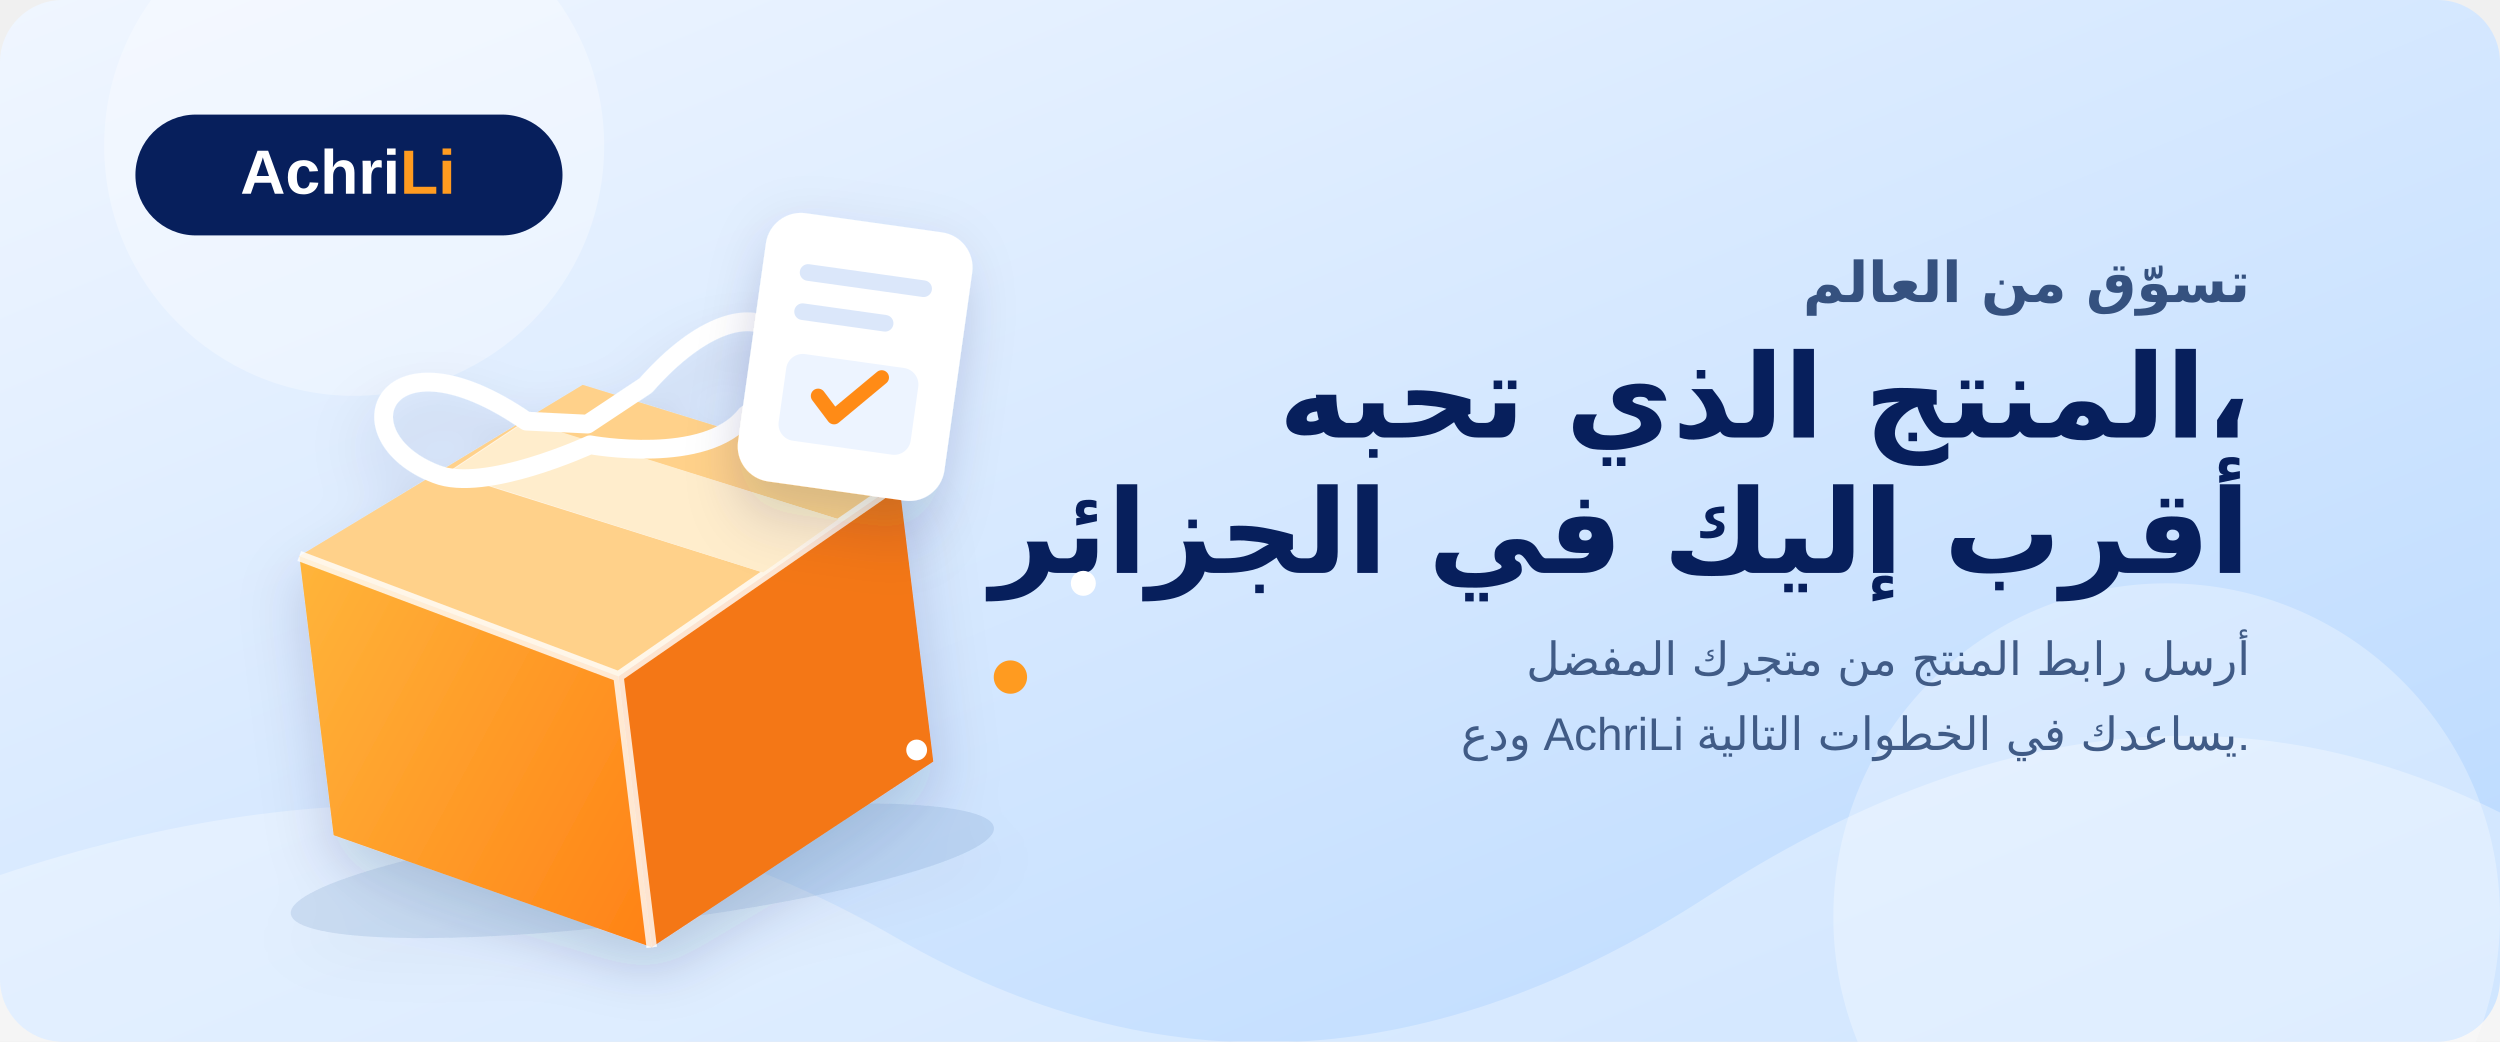
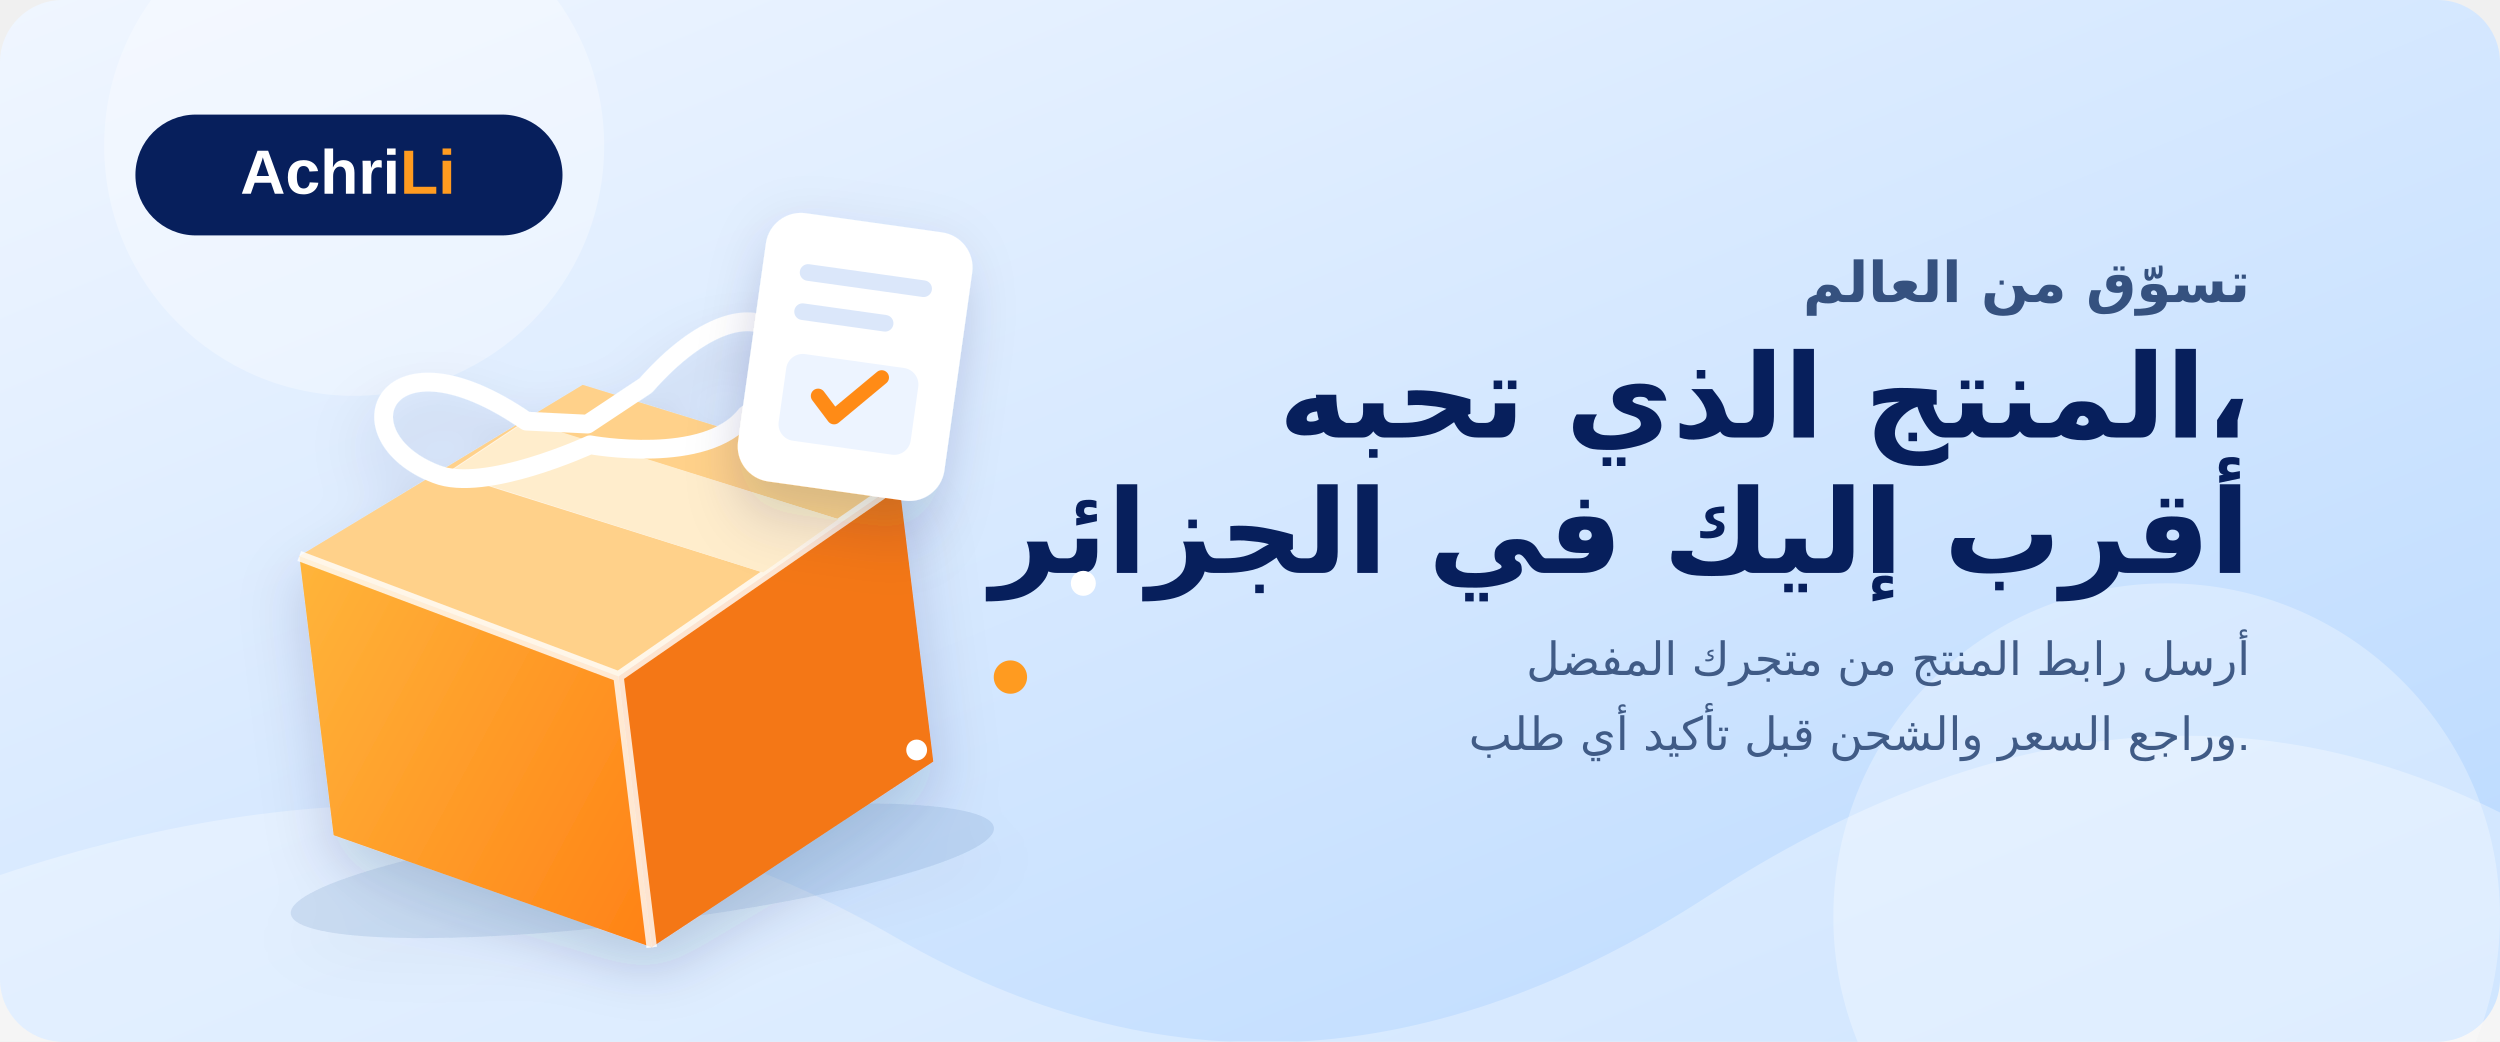
<svg xmlns="http://www.w3.org/2000/svg" viewBox="0 0 1200 500" role="img" aria-labelledby="title desc">
  <defs>
    <linearGradient id="bg" x1="0" y1="0" x2="1" y2="1">
      <stop stop-color="#f0f6ff" />
      <stop offset="1" stop-color="#b9d9ff" />
    </linearGradient>
    <linearGradient id="parcel" x1="0" y1="0" x2="1" y2="1">
      <stop stop-color="#ffb53b" />
      <stop offset="1" stop-color="#ff8216" />
    </linearGradient>
    <filter id="shadow" x="-30%" y="-30%" width="160%" height="170%">
      <feDropShadow dx="0" dy="14" stdDeviation="14" flood-color="#071f5c" flood-opacity=".17" />
    </filter>
  </defs>
  <rect width="1200" height="500" rx="30" fill="url(#bg)" />
  <circle cx="170" cy="70" r="120" fill="#fff" opacity=".32" />
  <circle cx="1040" cy="440" r="160" fill="#fff" opacity=".3" />
  <path d="M0 420Q240 340 430 450T820 430T1200 390V500H0Z" fill="#fff" opacity=".32" />
  <g font-family="Tahoma,Arial,sans-serif" text-anchor="end" fill="#071f5c">
    <text x="1080" y="145" font-size="27" font-weight="700" fill="#35517f">تسوّق من العالم</text>
    <text x="1080" y="210" font-size="56" font-weight="900">المنتج الذي تحبه،</text>
    <text x="1080" y="275" font-size="56" font-weight="900">أقرب إليك في الجزائر</text>
    <text x="1080" y="324" font-size="22" fill="#405b86">أرسل رابط المنتج من متجرك المفضل</text>
-     <text x="1080" y="360" font-size="22" fill="#405b86">ودع AchriLi يساعدك في الخطوات التالية.</text>
+     <text x="1080" y="360" font-size="22" fill="#405b86">وراجع السعر والشحن قبل تأكيد أي طلب.</text>
  </g>
  <g filter="url(#shadow)" transform="translate(115 160) rotate(-7 170 150)">
    <ellipse cx="180" cy="260" rx="170" ry="25" fill="#416aa6" opacity=".15" />
    <path d="M35 90 180 25l145 65-145 76Z" fill="#ffd18a" />
    <path d="M35 90v135l145 72V166Z" fill="url(#parcel)" />
    <path d="M180 166v131l145-72V90Z" fill="#f47713" />
    <path d="M35 90 180 166l145-76M180 166v131" fill="none" stroke="#fff" stroke-width="5" opacity=".8" />
    <path d="M150 39 294 104 255 125 110 59Z" fill="#fff" opacity=".78" />
    <path d="M151 39 111 59 255 125 294 104Z" fill="#ffedcc" />
    <path d="M151 39c-62-55-91-4-46 20 22 12 75-5 75-5s54 17 76-5c45-24 16-75-46-20l-30 15Z" fill="none" stroke="#fff" stroke-width="9" stroke-linecap="round" stroke-linejoin="round" />
  </g>
  <g filter="url(#shadow)" transform="translate(370 100) rotate(8)">
    <rect width="100" height="130" rx="17" fill="#fff" />
    <rect x="18" y="24" width="64" height="8" rx="4" fill="#dbe7fa" />
    <rect x="18" y="43" width="48" height="8" rx="4" fill="#dbe7fa" />
    <rect x="18" y="67" width="64" height="42" rx="8" fill="#edf4ff" />
    <path d="m35 86 9 9 20-22" fill="none" stroke="#ff8b19" stroke-width="7" stroke-linecap="round" stroke-linejoin="round" />
  </g>
  <rect x="65" y="55" width="205" height="58" rx="29" fill="#071f5c" />
  <text x="167" y="93" font-family="Arial,sans-serif" font-size="30" font-weight="900" text-anchor="middle" fill="#fff">Achri<tspan fill="#ff9b20">Li</tspan>
  </text>
  <circle cx="485" cy="325" r="8" fill="#ff9b20" />
  <circle cx="440" cy="360" r="5" fill="#fff" />
  <circle cx="520" cy="280" r="6" fill="#fff" />
</svg>
